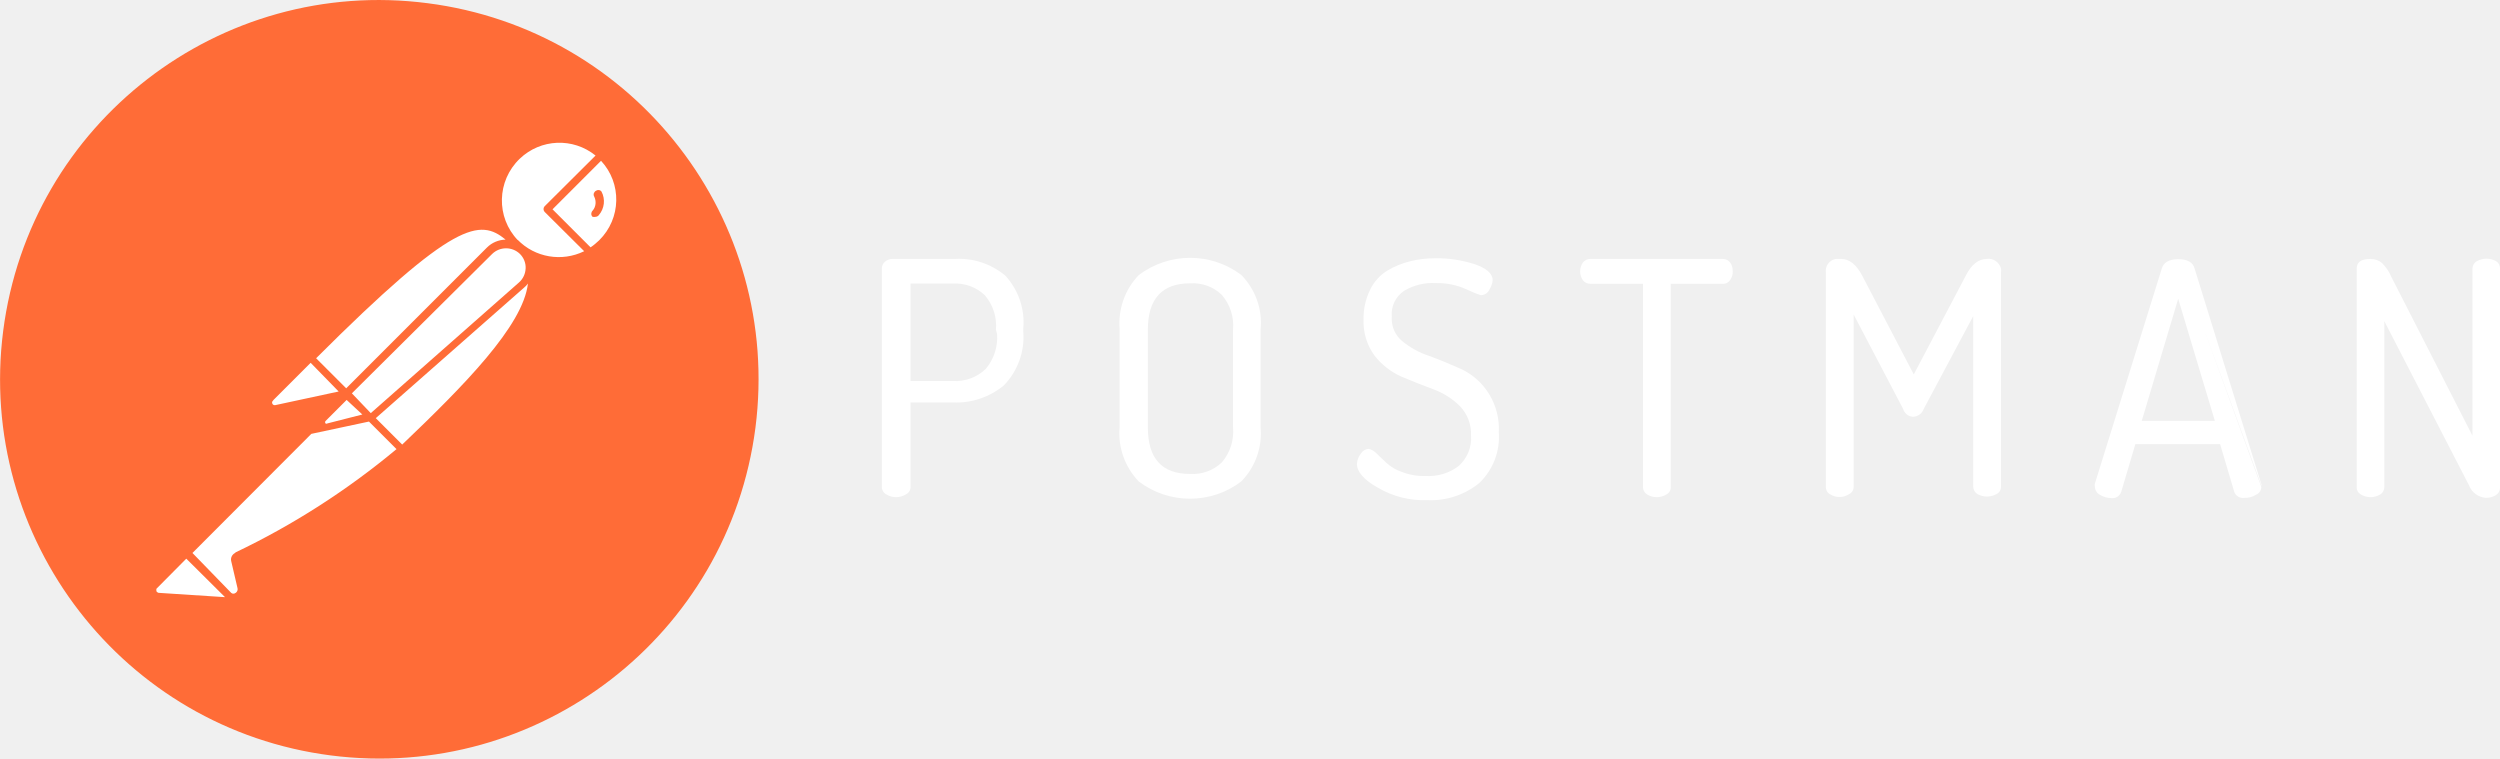
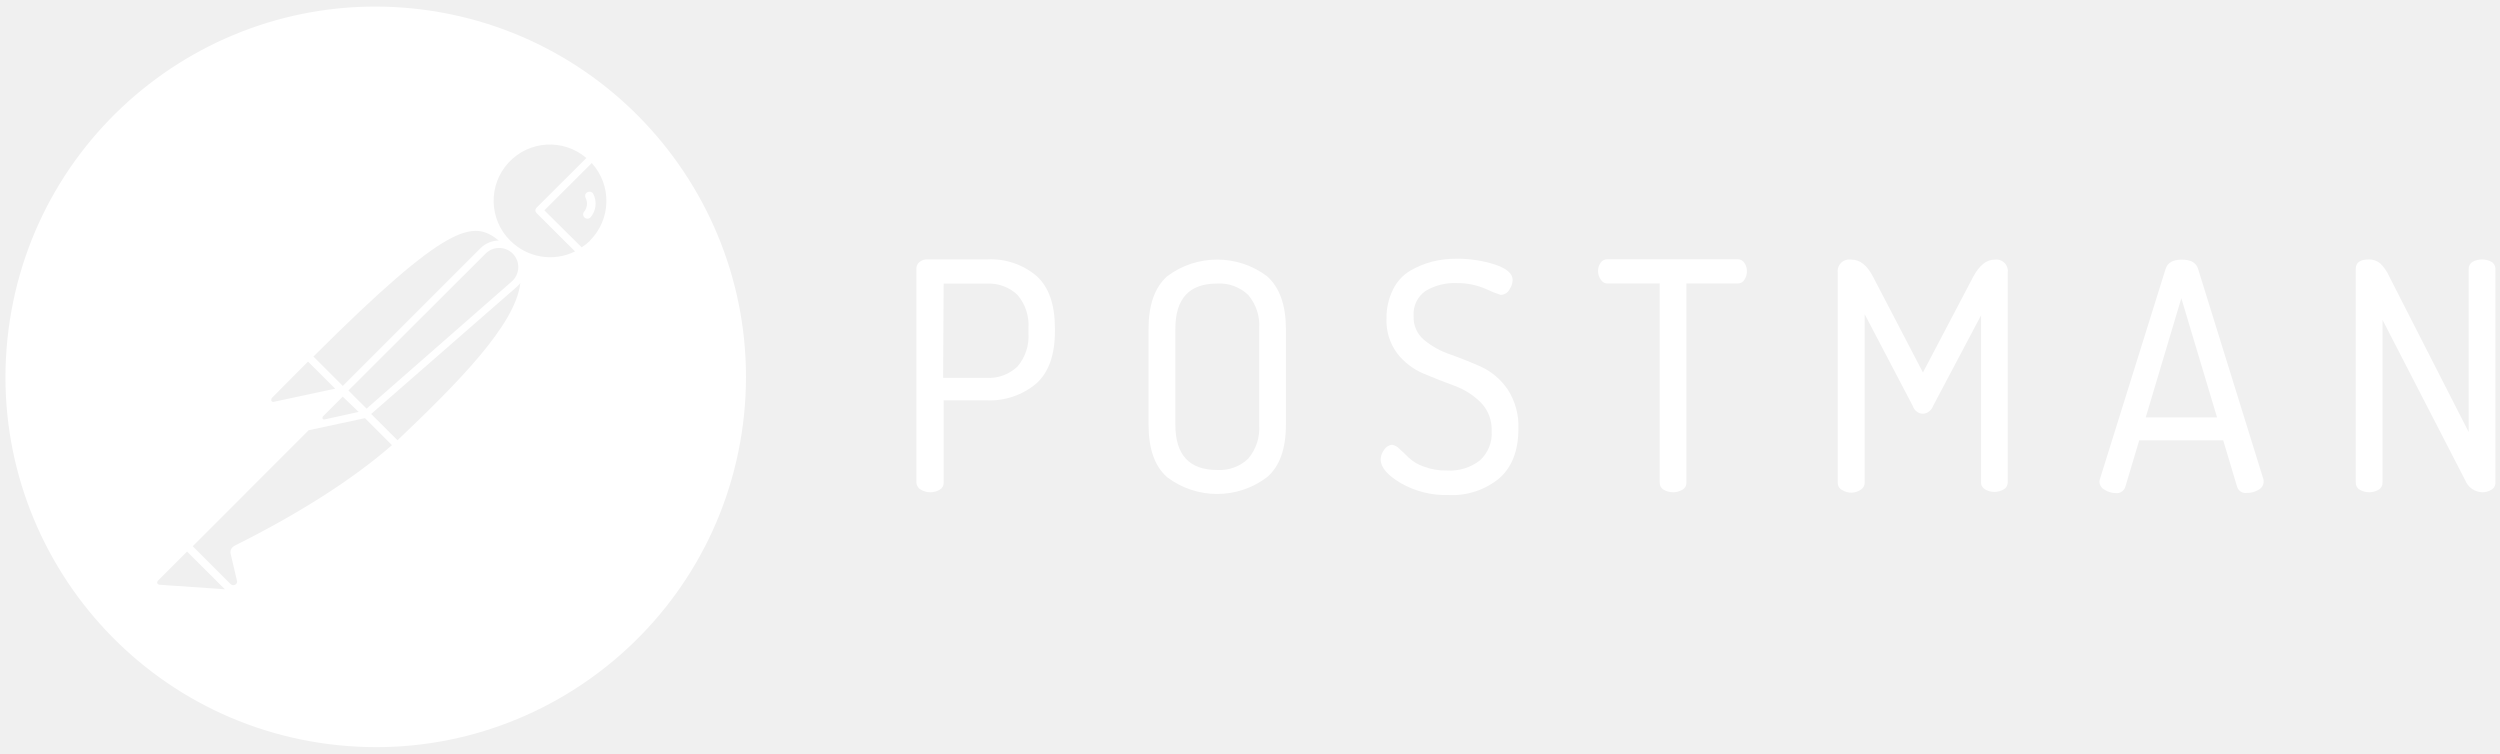
- <svg xmlns="http://www.w3.org/2000/svg" enable-background="new 0 0 1097.7 333.1" height="333.1" viewBox="0 0 1097.7 333.1" width="1097.7">
-   <g fill="#fff">
-     <path d="m186.7 9.3c-87-11.2-166.6 50.3-177.7 137.3s50.3 166.6 137.3 177.7c87 11.2 166.6-50.3 177.7-137.3 0-.1 0-.2 0-.2 11.1-87-50.4-166.4-137.3-177.5z" />
-     <path d="m419.2 113.7h-27.1c-1.3-.1-2.6.4-3.5 1.2-.9.7-1.4 1.8-1.4 3v96c0 1.3.8 2.6 2 3.2 2.6 1.6 5.9 1.6 8.5 0 1.3-.6 2.1-1.8 2.1-3.2v-37.2h18.6c8.1.4 16.1-2.3 22.4-7.5 6.1-6.3 9.2-14.9 8.5-23.6v-1.3c.8-8.5-2.1-17-7.9-23.3-6.3-5.2-14.2-7.8-22.2-7.3zm18.6 33c.4 5.5-1.4 11-4.9 15.2-3.9 3.8-9.1 5.7-14.5 5.4h-18.6v-42.8h18.6c5.2-.3 10.3 1.6 14 5.1 3.6 4.2 5.4 9.7 4.9 15.2z" />
-     <path d="m500 120.8c-6.1 6.3-9.1 15-8.4 23.7v43.1c-.8 8.8 2.3 17.4 8.4 23.8 13.3 10.1 31.7 10.1 45 0 6.2-6.3 9.3-15 8.5-23.8v-42.8c.9-8.9-2.2-17.7-8.5-24.1-13.3-10-31.7-10-45 .1zm41.4 66.9c.5 5.6-1.3 11.1-4.9 15.3-3.7 3.6-8.8 5.4-13.9 5.1-12.6 0-18.6-6.9-18.6-20.5v-42.8c0-13.6 6.2-20.4 18.6-20.4 5.2-.3 10.2 1.5 13.9 5.1 3.6 4.2 5.4 9.7 4.9 15.2z" />
-     <path d="m641.5 162c-4.7-2.1-9.3-4-13.9-5.7-4.3-1.4-8.4-3.6-11.9-6.5-3.2-2.6-4.9-6.7-4.6-10.8-.4-4.5 1.7-8.8 5.4-11.3 4.2-2.5 9.1-3.7 13.9-3.4 4.6-.1 9.2.8 13.4 2.7 2.1 1 4.2 1.9 6.4 2.6 1.6 0 3-.9 3.7-2.3.8-1.3 1.4-2.8 1.5-4.3 0-2.9-2.8-5.3-8.2-7.1-5.5-1.7-11.2-2.6-17-2.5-3.7 0-7.4.4-11 1.3-3.5.9-6.9 2.2-10 4.1-3.3 2-5.9 4.9-7.6 8.4-2 4.1-3 8.6-2.9 13.2-.2 5.6 1.5 11.2 4.8 15.7 3.1 4 7.2 7.2 11.9 9.3 4.7 2 9.3 3.8 13.9 5.5 4.4 1.6 8.5 4.2 11.8 7.5 3.3 3.5 5 8.1 4.8 12.8.4 5-1.6 9.9-5.3 13.3-4.2 3.3-9.4 4.8-14.7 4.5-3.6.1-7.1-.5-10.4-1.8-2.5-.8-4.8-2.2-6.8-4l-4.5-4.3c-.9-.9-2.1-1.6-3.3-1.8-1.4.1-2.7.9-3.4 2.1-1 1.3-1.6 2.8-1.7 4.5 0 3.4 3 7 9.3 10.5 6.5 3.8 14 5.7 21.6 5.4 8.3.4 16.4-2.3 22.8-7.5 6.1-5.8 9.2-14 8.6-22.3.6-11.8-5.9-22.8-16.6-27.8z" />
-     <path d="m756.6 113.7h-58.4c-1.3 0-2.4.6-3.2 1.6-1.6 2.3-1.6 5.4 0 7.7.7 1 1.9 1.6 3.2 1.6h23.2v89.3c0 1.3.7 2.5 1.8 3.2 2.6 1.6 5.9 1.6 8.5 0 1.2-.6 1.9-1.8 1.9-3.2v-89.3h22.9c1.3.1 2.5-.6 3.2-1.7.8-1.1 1.2-2.5 1.1-3.9 0-1.3-.3-2.6-1.1-3.7-.8-1-1.9-1.6-3.1-1.6z" />
-     <path d="m872.3 113.7c-3.6 0-6.8 2.5-9.3 7.6l-22.7 43.1-22.5-43.1c-2.6-5.1-5.8-7.6-9.3-7.6h-2.5c-2.8.5-4.7 3.2-4.3 6v94.1c0 1.4.7 2.7 2 3.3 1.3.8 2.8 1.2 4.3 1.1 1.4 0 2.8-.5 4-1.3 1.2-.6 1.9-1.8 1.9-3.2v-75.6l21.7 41.4c.6 2 2.3 3.4 4.4 3.5 2.2-.1 4-1.5 4.7-3.5l21.7-40.7v74.9c0 1.3.7 2.5 1.8 3.2 2.6 1.5 5.8 1.5 8.5 0 1.2-.6 1.9-1.8 1.9-3.2v-94.3c.1-.5.1-1 0-1.5-.7-2.7-3.4-4.7-6.3-4.2z" />
-     <path d="m956.5 113.8c-4.1 0-6.5 1.4-7.3 4.1l-29.4 94.5c-.1.4-.1.7 0 1.1 0 1.6.9 3.1 2.3 3.8 1.5.9 3.2 1.4 4.9 1.4 1.9.3 3.8-.9 4.4-2.8l6.2-20.9h37.2l6.2 20.9c.6 1.8 2.5 3 4.4 2.7 1.8.1 3.7-.4 5.2-1.4 1.4-.6 2.3-1.9 2.3-3.4m.1-.4v-.5l-29.4-95c-.7-2.7-3.1-4.1-7.2-4.1zm-52.6-28.6 16-53.6 16.1 53.6z" />
-     <path d="m1096 114.7c-2.6-1.5-5.8-1.5-8.5 0-1.1.6-1.8 1.8-1.9 3.1v73.5l-35.7-69.9c-.9-2.2-2.3-4.2-4-5.9-1.4-1.2-3.2-1.8-5.1-1.8-4.1 0-6 1.4-6 4.2v96c-.1 1.3.6 2.5 1.8 3.2 2.6 1.6 5.9 1.6 8.5 0 1.1-.6 1.8-1.9 1.8-3.2v-72.9l37.2 72.1c1.2 3.2 4.2 5.3 7.5 5.5 1.5 0 3-.4 4.3-1.2 1.1-.7 1.8-1.9 1.8-3.2v-96.4c0-1.3-.6-2.4-1.7-3.1z" />
-   </g>
-   <path d="m261.8 83.7c-.9.4-1.4 1.5-1 2.4 0 .1.1.1.1.2 1 2 .8 4.5-.7 6.2-.7.7-.8 1.9-.1 2.6 0 0 0 0 .1.1.4.1.9.1 1.3 0 .5 0 1.1-.3 1.4-.7 2.5-2.9 3-7 1.2-10.4-.5-.7-1.5-.9-2.3-.4z" fill="#ff6c37" />
-   <path d="m187.7 1.4c-91.2-11.8-174.6 52.7-186.3 143.9s52.7 174.7 143.9 186.4 174.6-52.7 186.4-143.9c11.7-91.2-52.7-174.7-144-186.4.1 0 .1 0 0 0zm34.3 103.8c-3.1.1-6 1.3-8.2 3.5l-61.8 61.8-13.2-13.2c60.8-60.7 71.9-61.3 83.2-52.1zm-67.5 67.5 61.6-61.2c3.4-3.3 8.8-3.3 12.2 0 1.7 1.7 2.6 4 2.5 6.3-.1 2.4-1.1 4.6-2.9 6.2l-65.1 57.4zm4.6 9.3-15.3 3.9c-.3.2-.6.2-.9 0-.2-.3-.2-.7 0-1l9.3-9.3zm-39-6.4 16.3-16.3 12.3 12.6-27.9 6c-.6.1-1.2-.3-1.3-.9-.1-.4 0-.7.3-1zm-50.5 84.7c-.4-.1-.8-.4-.9-.7-.1-.4-.1-.8 0-1.1l13.1-13.2 17 16.9zm33.6-17.5c-1.3.7-2 2.1-1.7 3.5l2.8 12c.2.8-.2 1.6-.8 2-.6.5-1.5.5-2 0l-17-17.5 52.2-52.3 25.3-5.4 12.1 12.1c-21.6 18-45.4 33.3-70.8 45.4v.2zm73.4-47.6-11.6-11.6 65.1-57.3c.6-.5 1.2-1.1 1.7-1.8-2.1 18.6-28.3 45-55.2 70.7zm50.8-89.7c-9.7-10.1-9.3-26.1.8-35.8 9.2-8.8 23.4-9.4 33.3-1.4l-22.4 22.3c-.6.7-.6 1.7 0 2.4l17.4 17.3c-9.8 4.8-21.6 2.8-29.2-5zm35.7 0c-1.2 1.1-2.4 2.2-3.8 3.1l-16.7-16.7 21.3-21.3c9.2 9.9 8.9 25.3-.8 34.9z" fill="#ff6c37" />
+ <svg xmlns="http://www.w3.org/2000/svg" id="Layer_1" data-name="Layer 1" viewBox="0 0 381.5 115">
+   <defs>
+     <style>.cls-1{fill:#fff;}</style>
+   </defs>
+   <path class="cls-1" d="M139.84,73.66V41a1.27,1.27,0,0,1,.46-1,1.74,1.74,0,0,1,1.19-.42h9.2a10.79,10.79,0,0,1,7.48,2.53c1.88,1.69,2.81,4.34,2.81,8v.43c0,3.64-.95,6.3-2.86,8a11,11,0,0,1-7.6,2.55H144V73.66a1.12,1.12,0,0,1-.15.62,1.15,1.15,0,0,1-.45.45,2.77,2.77,0,0,1-1.43.39,2.81,2.81,0,0,1-1.44-.39,1.17,1.17,0,0,1-.47-.44A1.27,1.27,0,0,1,139.84,73.66Zm4.08-16h6.6a6.2,6.2,0,0,0,2.56-.37,6.4,6.4,0,0,0,2.19-1.36,7.13,7.13,0,0,0,1.67-5.18v-.59A7.13,7.13,0,0,0,155.27,45a6.22,6.22,0,0,0-2.19-1.35,6.37,6.37,0,0,0-2.56-.37H144Z" />
+   <path class="cls-1" d="M175.27,64.81V50.16q0-5.47,2.84-8a12.68,12.68,0,0,1,15.25,0c1.91,1.71,2.86,4.39,2.87,8V64.81c0,3.67-.95,6.35-2.87,8a12.63,12.63,0,0,1-15.27,0C176.21,71.15,175.27,68.49,175.27,64.81Zm4.09,0q0,6.9,6.37,6.91a6.35,6.35,0,0,0,2.55-.37A6.16,6.16,0,0,0,190.47,70a7.18,7.18,0,0,0,1.68-5.18V50.16a7.13,7.13,0,0,0-.33-2.75A7.21,7.21,0,0,0,190.47,45a6.35,6.35,0,0,0-4.75-1.73c-4.25,0-6.36,2.31-6.36,6.9Z" />
+   <path class="cls-1" d="M210.69,70.11a2.47,2.47,0,0,1,.55-1.5,1.65,1.65,0,0,1,.51-.51,1.53,1.53,0,0,1,.68-.23,2,2,0,0,1,1.12.62c.45.4.92.85,1.41,1.34a6.35,6.35,0,0,0,2.3,1.37,9.43,9.43,0,0,0,3.56.6,7.42,7.42,0,0,0,5-1.53,5.56,5.56,0,0,0,1.81-4.49,6.07,6.07,0,0,0-.38-2.35,5.81,5.81,0,0,0-1.27-2,11,11,0,0,0-4-2.55c-1.57-.58-3.13-1.18-4.75-1.87a10.09,10.09,0,0,1-4-3.06,8.32,8.32,0,0,1-1.65-5.33,9.64,9.64,0,0,1,1-4.45,6.81,6.81,0,0,1,2.6-2.85,13.49,13.49,0,0,1,3.38-1.4,15.26,15.26,0,0,1,3.75-.44,18.76,18.76,0,0,1,5.76.87c1.83.6,2.76,1.4,2.76,2.37a2.72,2.72,0,0,1-.49,1.46,1.39,1.39,0,0,1-.53.57A1.49,1.49,0,0,1,229,45a16.5,16.5,0,0,1-2.18-.87,10.87,10.87,0,0,0-4.52-.93,8.59,8.59,0,0,0-4.75,1.19,4.27,4.27,0,0,0-1.83,3.85,4.34,4.34,0,0,0,.37,2,4.44,4.44,0,0,0,1.23,1.64,12.6,12.6,0,0,0,4,2.21c1.58.56,3.15,1.19,4.75,1.9a10.12,10.12,0,0,1,4,3.43,10.28,10.28,0,0,1,1.64,6q0,5-2.92,7.57a11.28,11.28,0,0,1-7.72,2.55,13.81,13.81,0,0,1-7.32-1.82C211.68,72.49,210.69,71.29,210.69,70.11Z" />
+   <path class="cls-1" d="M243.86,41.36a2.06,2.06,0,0,1,.39-1.25,1.16,1.16,0,0,1,.46-.42,1.18,1.18,0,0,1,.61-.13h19.8a1.18,1.18,0,0,1,.61.13,1.23,1.23,0,0,1,.46.42,2.2,2.2,0,0,1,.39,1.25,2.3,2.3,0,0,1-.39,1.33,1.14,1.14,0,0,1-.46.44,1.18,1.18,0,0,1-.61.13h-7.78v30.4a1.12,1.12,0,0,1-.15.62,1.15,1.15,0,0,1-.45.45,2.77,2.77,0,0,1-1.43.39,2.81,2.81,0,0,1-1.44-.39,1.21,1.21,0,0,1-.45-.45,1.32,1.32,0,0,1-.15-.62V43.26h-7.89a1.09,1.09,0,0,1-.61-.13,1.14,1.14,0,0,1-.46-.41A2.29,2.29,0,0,1,243.86,41.36Z" />
+   <path class="cls-1" d="M280.44,73.66v-32a1.82,1.82,0,0,1,.31-1.32,1.79,1.79,0,0,1,1.15-.72,2.29,2.29,0,0,1,.64,0c1.3,0,2.37.86,3.27,2.58l7.63,14.64,7.69-14.64c.94-1.72,2-2.58,3.25-2.58a1.76,1.76,0,0,1,2,1.47v0a1.46,1.46,0,0,1,0,.51v32a1.32,1.32,0,0,1-.15.62,1.15,1.15,0,0,1-.45.45,2.82,2.82,0,0,1-1.44.4,2.78,2.78,0,0,1-1.43-.4,1.15,1.15,0,0,1-.45-.45,1.12,1.12,0,0,1-.15-.62V48.12L295,61.93a1.75,1.75,0,0,1-.62.85,1.49,1.49,0,0,1-1.92,0,1.73,1.73,0,0,1-.57-.83l-7.34-14V73.66a1.22,1.22,0,0,1-.16.62,1.19,1.19,0,0,1-.44.45,2.55,2.55,0,0,1-1.38.45,2.47,2.47,0,0,1-1.43-.39,1.16,1.16,0,0,1-.52-.46A1.2,1.2,0,0,1,280.44,73.66Z" />
+   <path class="cls-1" d="M320.38,73.44a1.37,1.37,0,0,1,.09-.4l10-32c.29-.94,1.1-1.42,2.48-1.42s2.2.48,2.48,1.42l10,32.2a.54.54,0,0,0,0,.18.33.33,0,0,1,0,.14,1.36,1.36,0,0,1-.23.7,1.43,1.43,0,0,1-.57.49,3.17,3.17,0,0,1-1.78.47,1.33,1.33,0,0,1-.89-.19,1.35,1.35,0,0,1-.57-.72l-2.13-7.12H326.45l-2.13,7.11a1.32,1.32,0,0,1-.57.74,1.27,1.27,0,0,1-.91.2,3,3,0,0,1-1.65-.49,1.35,1.35,0,0,1-.59-.52A1.32,1.32,0,0,1,320.38,73.44Zm7.06-9.75h10.88l-5.45-18.18Z" />
+   <path class="cls-1" d="M359.49,73.66V41c0-.93.67-1.41,2-1.41a2.66,2.66,0,0,1,1.73.6,6.32,6.32,0,0,1,1.38,2l12.12,23.74V41a1.21,1.21,0,0,1,.16-.61,1.24,1.24,0,0,1,.44-.44,3,3,0,0,1,1.44-.36,3,3,0,0,1,1.43.36,1.27,1.27,0,0,1,.45.44,1.32,1.32,0,0,1,.16.61V73.66a1.13,1.13,0,0,1-.16.62,1.08,1.08,0,0,1-.45.45,2.51,2.51,0,0,1-1.43.39,2.91,2.91,0,0,1-2.58-1.85L363.57,48.81V73.66a1.18,1.18,0,0,1-.6,1.07,2.84,2.84,0,0,1-2.87,0,1.17,1.17,0,0,1-.46-.45A1.21,1.21,0,0,1,359.49,73.66Z" />
+   <path class="cls-1" d="M89.63,29.34a.53.53,0,0,0-.2.16.61.61,0,0,0-.13.22.73.73,0,0,0,0,.25.72.72,0,0,0,.07.25,1.9,1.9,0,0,1,.19,1.1,2,2,0,0,1-.43,1,.61.61,0,0,0-.14.47.63.63,0,0,0,.24.43.64.64,0,0,0,.46.15.63.63,0,0,0,.44-.22,3.3,3.3,0,0,0,.74-1.71,3.26,3.26,0,0,0-.33-1.84.65.65,0,0,0-.37-.32A.71.71,0,0,0,89.63,29.34Z" />
+   <path class="cls-1" d="M64.46,1.46A56.5,56.5,0,1,0,113.38,64.7,56.57,56.57,0,0,0,64.46,1.46ZM76.11,36.71a4,4,0,0,0-2.8,1.18l-21,21-4.48-4.48C68.52,33.77,72.26,33.57,76.11,36.71ZM53.17,59.59l20.94-20.9a2.92,2.92,0,0,1,4.78,1,3,3,0,0,1,.2,1.16A2.86,2.86,0,0,1,78.81,42a3,3,0,0,1-.71.95L55.94,62.36Zm1.56,3.27L49.54,64a.22.22,0,0,1-.18,0,.28.28,0,0,1-.14-.12.29.29,0,0,1,0-.18.38.38,0,0,1,.08-.17l3-3ZM41.51,60.7,47,55.18l4.15,4.13-9.34,2a.31.31,0,0,1-.23,0,.37.37,0,0,1-.17-.16.35.35,0,0,1,0-.22A.33.33,0,0,1,41.51,60.7ZM24.31,89.23a.33.33,0,0,1-.18-.08A.36.36,0,0,1,24,89a.27.27,0,0,1,0-.2.4.4,0,0,1,.09-.17l4.46-4.46,5.77,5.76Zm11.44-5.92a1.11,1.11,0,0,0-.48.5,1.05,1.05,0,0,0-.07.7l.95,4.07a.58.58,0,0,1,0,.37.55.55,0,0,1-.25.27.53.53,0,0,1-.37.07.59.59,0,0,1-.33-.15l-5.79-5.78L47.1,65.65l8.59-1.84,4.12,4.12c-5.93,5.17-14,10.35-24.06,15.37ZM60.64,67.17l-4-4L78.84,43.79a3.53,3.53,0,0,0,.56-.6c-.7,6.34-9.57,15.28-18.75,24ZM77.88,36.74a8.58,8.58,0,0,1,11.6-12.63L81.87,31.7a.71.71,0,0,0-.12.18.51.51,0,0,0,0,.44.71.71,0,0,0,.12.18l5.88,5.87a8.58,8.58,0,0,1-9.86-1.63Zm12.16,0a8,8,0,0,1-1.28,1L83.07,32.1l7.23-7.22A8.57,8.57,0,0,1,90,36.74Z" />
</svg>
